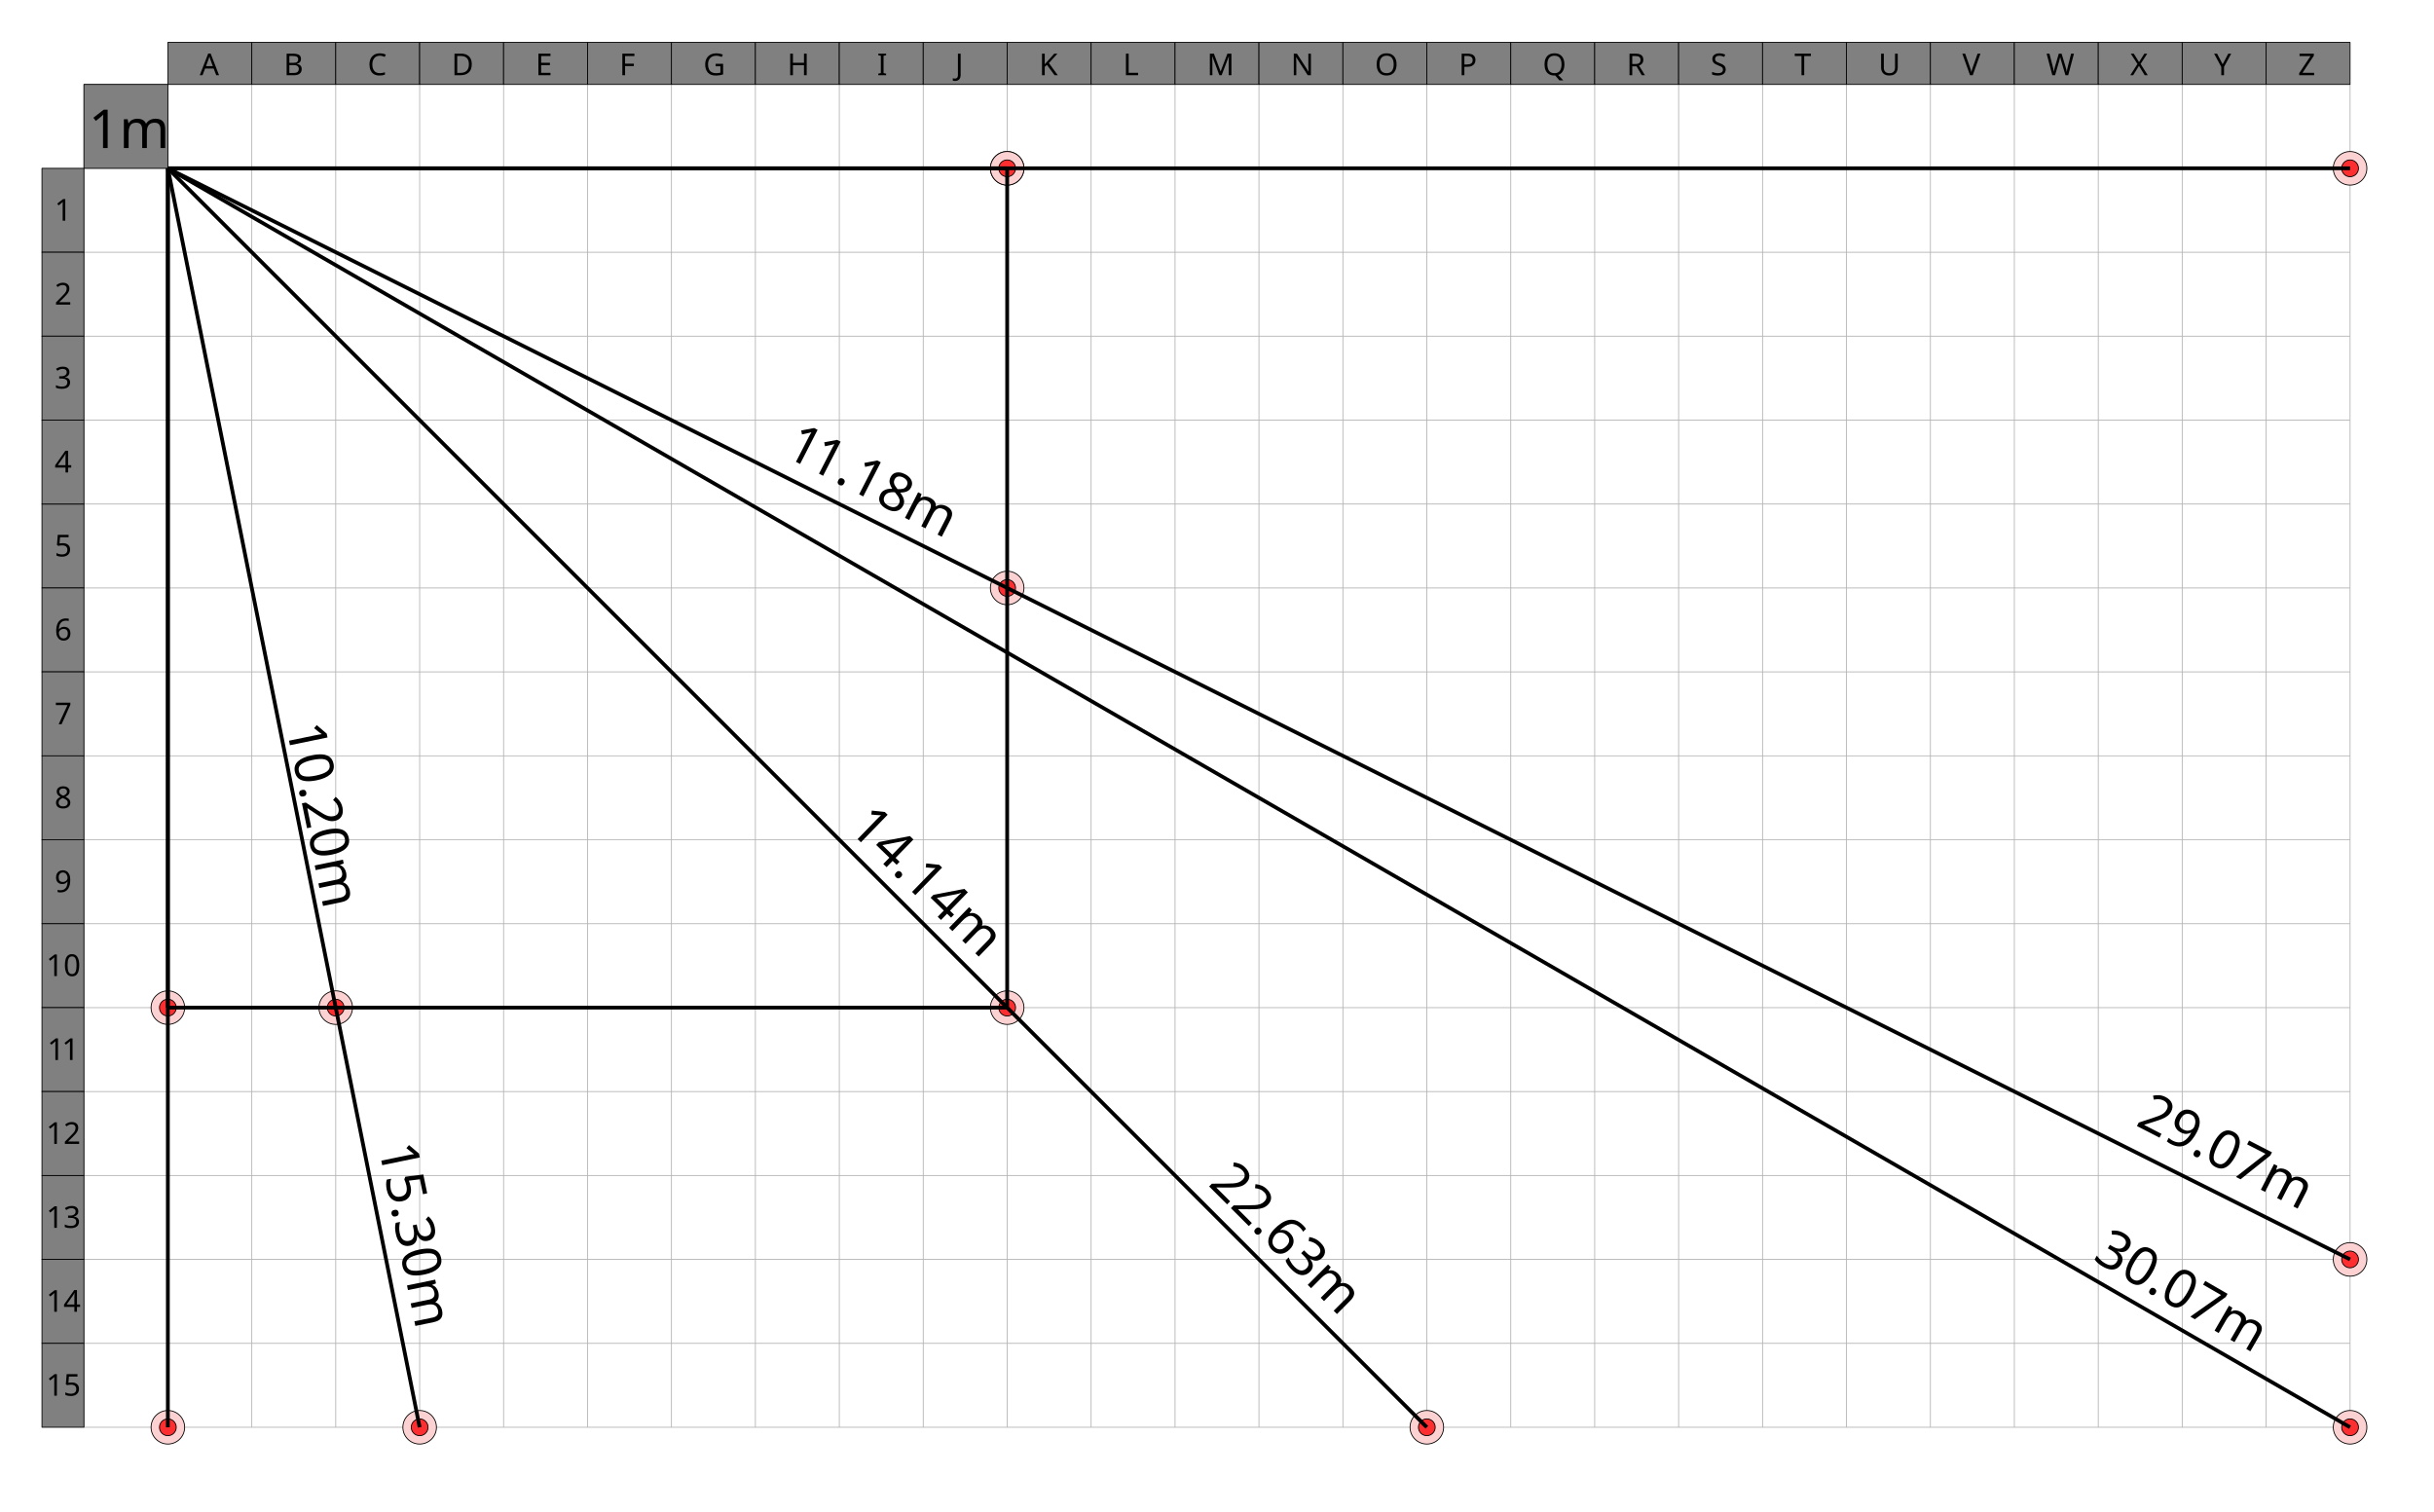
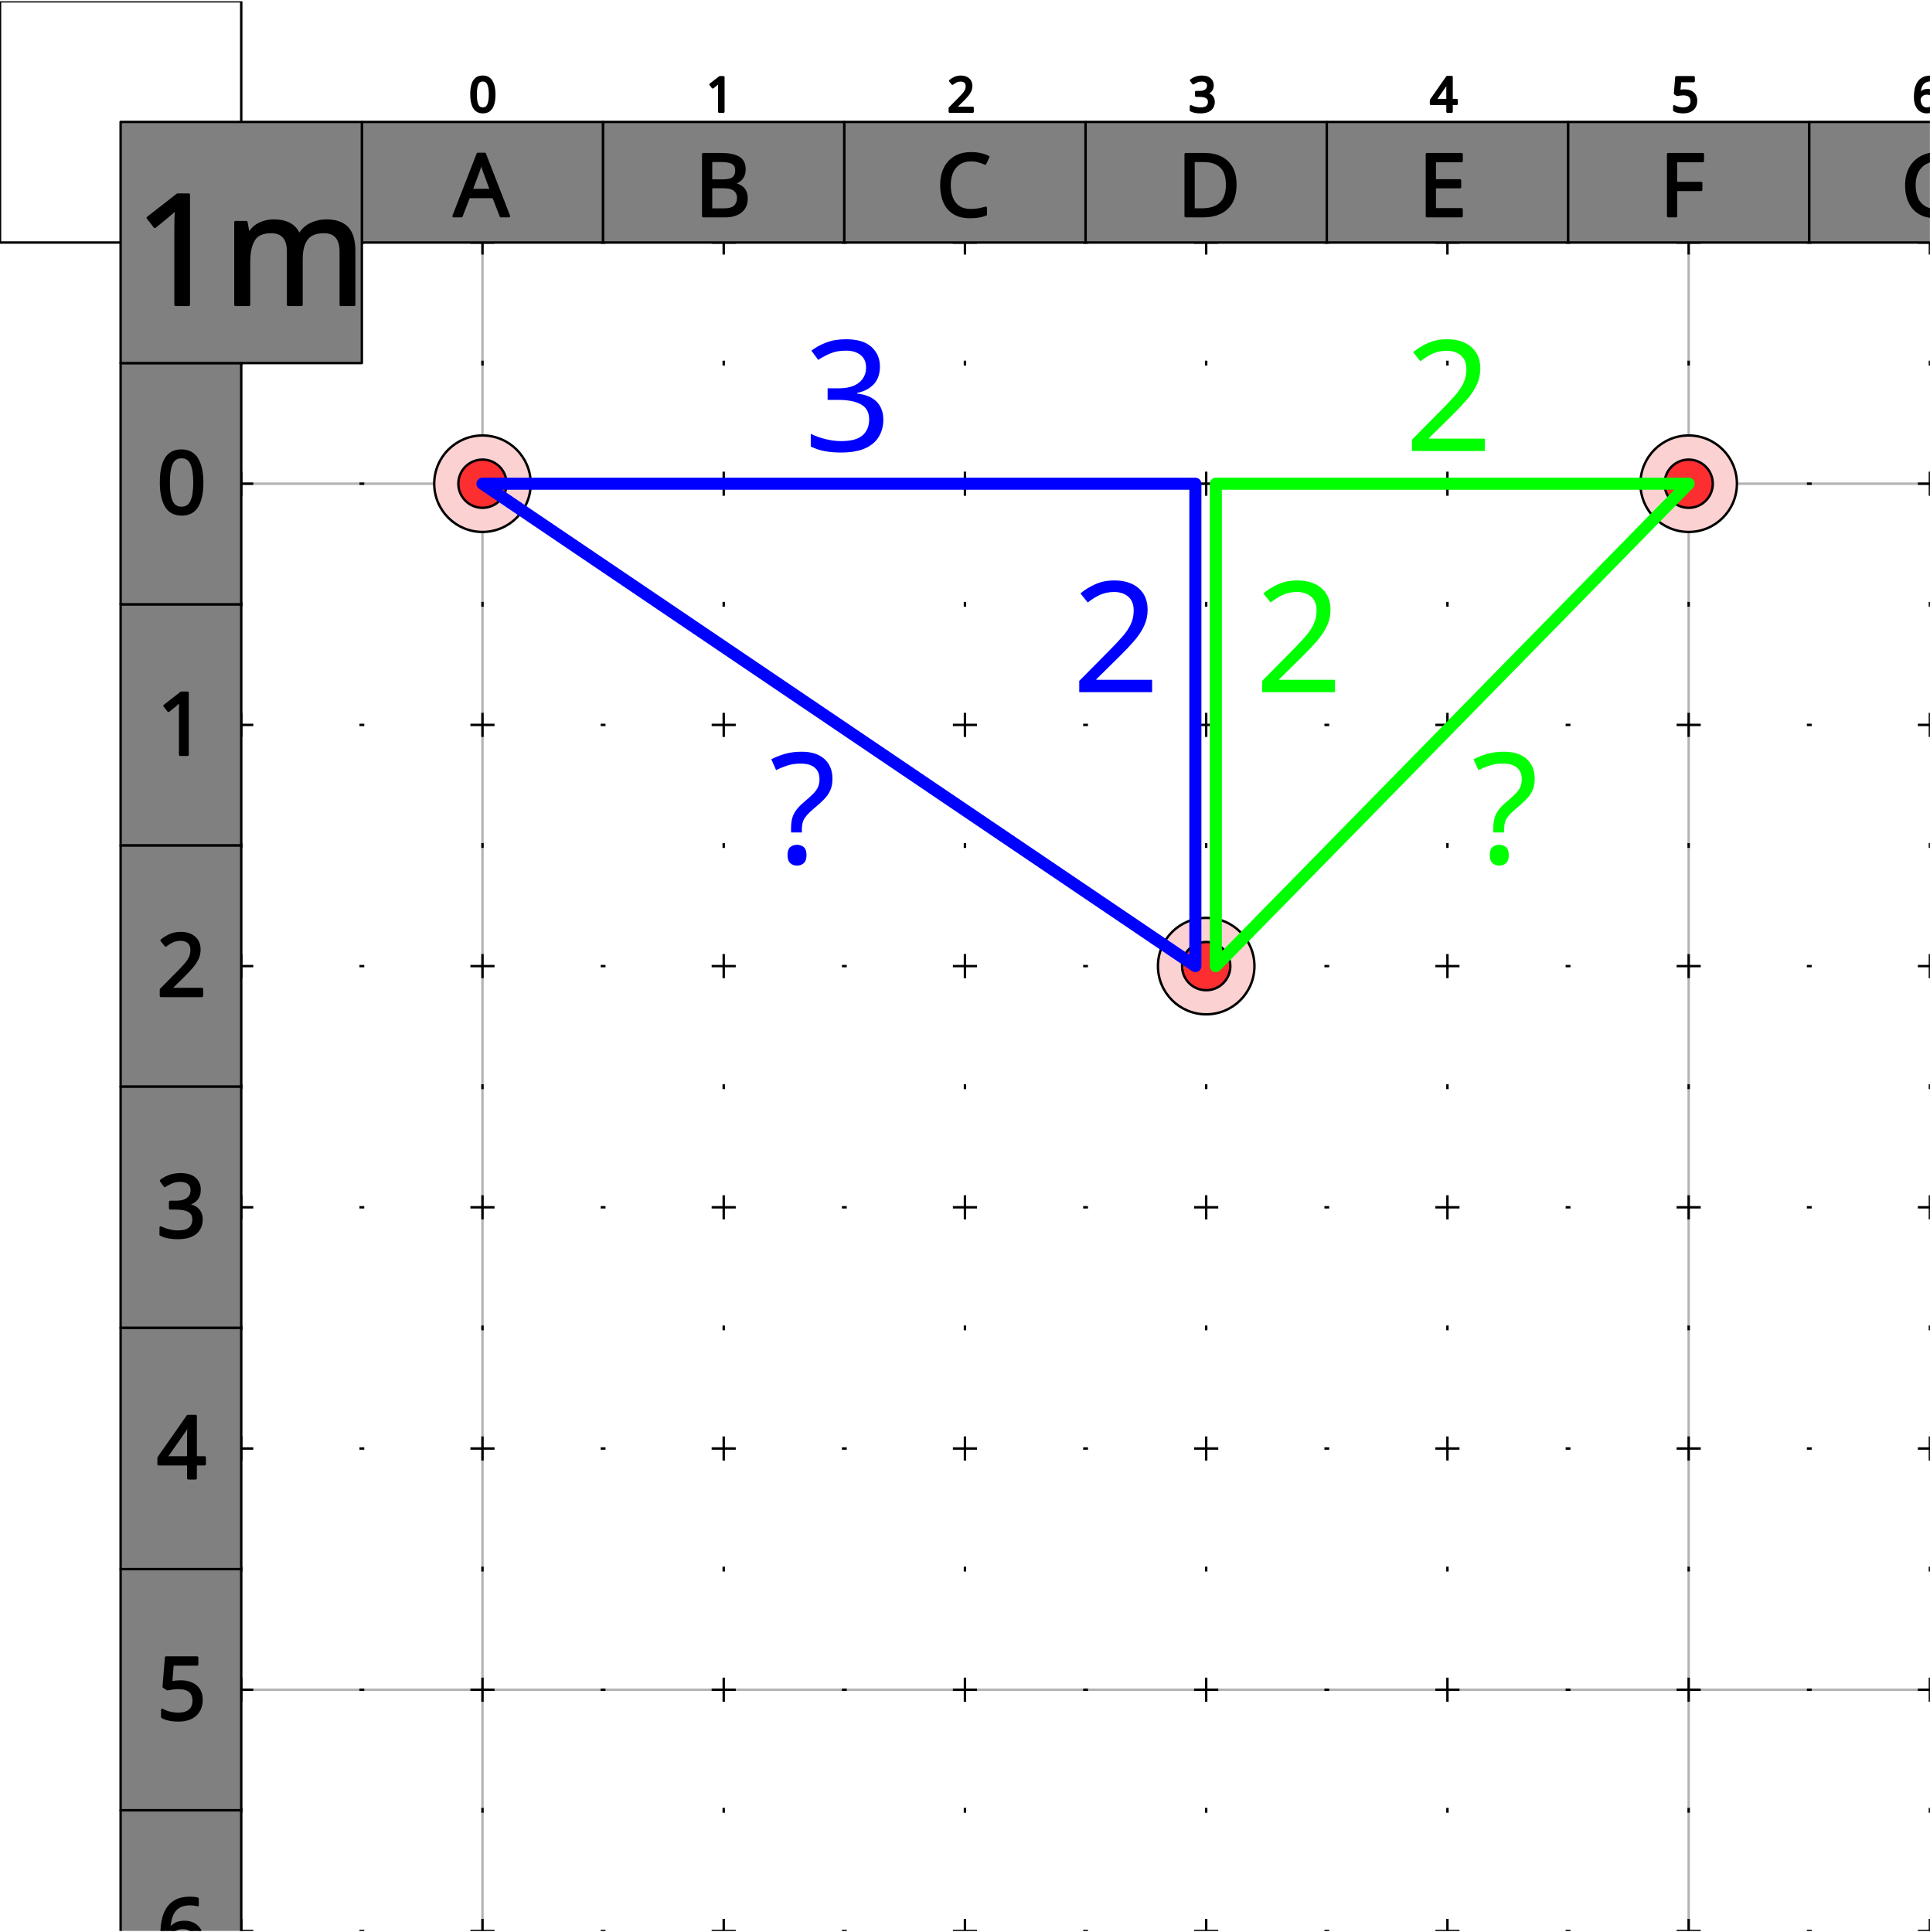
- <svg xmlns="http://www.w3.org/2000/svg" width="100%" height="100%" viewBox="0 0 2900 1801" version="1.1" xml:space="preserve" style="fill-rule:evenodd;clip-rule:evenodd;stroke-miterlimit:1;">
-   <g>
-     <g id="vertical lines">
-       <path d="M100,100.543l0,1600" style="fill:none;stroke-width:1px;stroke:#b3b3b3;" />
-       <path d="M700,100.543l0,1600" style="fill:none;stroke-width:1px;stroke:#b3b3b3;" />
-       <path d="M1300,100.543l0,1600" style="fill:none;stroke-width:1px;stroke:#b3b3b3;" />
-       <path d="M1900,100.543l0,1600" style="fill:none;stroke-width:1px;stroke:#b3b3b3;" />
-       <path d="M2500,100.543l0,1600" style="fill:none;stroke-width:1px;stroke:#b3b3b3;" />
-       <path d="M300,100.543l0,1600" style="fill:none;stroke-width:1px;stroke:#b3b3b3;" />
-       <path d="M900,100.543l0,1600" style="fill:none;stroke-width:1px;stroke:#b3b3b3;" />
-       <path d="M1500,100.543l0,1600" style="fill:none;stroke-width:1px;stroke:#b3b3b3;" />
-       <path d="M2100,100.543l0,1600" style="fill:none;stroke-width:1px;stroke:#b3b3b3;" />
-       <path d="M2700,100.543l0,1600" style="fill:none;stroke-width:1px;stroke:#b3b3b3;" />
-       <path d="M500,100.543l0,1600" style="fill:none;stroke-width:1px;stroke:#b3b3b3;" />
-       <path d="M1100,100.543l0,1600" style="fill:none;stroke-width:1px;stroke:#b3b3b3;" />
-       <path d="M1700,100.543l0,1600" style="fill:none;stroke-width:1px;stroke:#b3b3b3;" />
-       <path d="M2300,100.543l0,1600" style="fill:none;stroke-width:1px;stroke:#b3b3b3;" />
-       <path d="M200,100.543l0,1600" style="fill:none;stroke-width:1px;stroke:#b3b3b3;" />
-       <path d="M800,100.543l0,1600" style="fill:none;stroke-width:1px;stroke:#b3b3b3;" />
-       <path d="M1400,100.543l0,1600" style="fill:none;stroke-width:1px;stroke:#b3b3b3;" />
-       <path d="M2000,100.543l0,1600" style="fill:none;stroke-width:1px;stroke:#b3b3b3;" />
-       <path d="M2600,100.543l0,1600" style="fill:none;stroke-width:1px;stroke:#b3b3b3;" />
-       <path d="M400,100.543l0,1600" style="fill:none;stroke-width:1px;stroke:#b3b3b3;" />
-       <path d="M1000,100.543l0,1600" style="fill:none;stroke-width:1px;stroke:#b3b3b3;" />
-       <path d="M1600,100.543l0,1600" style="fill:none;stroke-width:1px;stroke:#b3b3b3;" />
-       <path d="M2200,100.543l0,1600" style="fill:none;stroke-width:1px;stroke:#b3b3b3;" />
-       <path d="M2800,100.543l0,1600" style="fill:none;stroke-width:1px;stroke:#b3b3b3;" />
-       <path d="M600,100.543l0,1600" style="fill:none;stroke-width:1px;stroke:#b3b3b3;" />
-       <path d="M1200,100.543l0,1600" style="fill:none;stroke-width:1px;stroke:#b3b3b3;" />
-       <path d="M1800,100.543l0,1600" style="fill:none;stroke-width:1px;stroke:#b3b3b3;" />
-       <path d="M2400,100.543l0,1600" style="fill:none;stroke-width:1px;stroke:#b3b3b3;" />
+ <svg xmlns="http://www.w3.org/2000/svg" width="100%" height="100%" viewBox="0 0 800 801" version="1.1" xml:space="preserve" style="fill-rule:evenodd;clip-rule:evenodd;stroke-linejoin:round;stroke-miterlimit:1;">
+   <clipPath id="_clip1">
+     <rect id="grid" x="0" y="0.543" width="800" height="800" />
+   </clipPath>
+   <g clip-path="url(#_clip1)">
+     <g id="grid1">
+       <g id="bold lines">
+         <path d="M700,100.543l0,2800" style="fill:none;stroke-width:1px;stroke:#000;stroke-opacity:0.298;" />
+         <path d="M100,700.543l2600,0" style="fill:none;stroke-width:1px;stroke:#000;stroke-opacity:0.298;" />
+         <path d="M100,200.543l2600,0" style="fill:none;stroke-width:1px;stroke:#000;stroke-opacity:0.298;" />
+         <path d="M200,2900.54l0,-2800" style="fill:none;stroke-width:1px;stroke:#000;stroke-opacity:0.298;" />
+       </g>
+       <g id="vertical lines">
+         <path d="M100,100.543l0,2800" style="fill:none;stroke-width:1px;stroke-linejoin:miter;stroke-dasharray:10,44,2,44;stroke-dashoffset:5;stroke:#000;" />
+         <path d="M700,100.543l0,2800" style="fill:none;stroke-width:1px;stroke-linejoin:miter;stroke-dasharray:10,44,2,44;stroke-dashoffset:5;stroke:#000;" />
+         <path d="M300,100.543l0,2800" style="fill:none;stroke-width:1px;stroke-linejoin:miter;stroke-dasharray:10,44,2,44;stroke-dashoffset:5;stroke:#000;" />
+         <path d="M500,100.543l0,2800" style="fill:none;stroke-width:1px;stroke-linejoin:miter;stroke-dasharray:10,44,2,44;stroke-dashoffset:5;stroke:#000;" />
+         <path d="M200,100.543l0,2800" style="fill:none;stroke-width:1px;stroke-linejoin:miter;stroke-dasharray:10,44,2,44;stroke-dashoffset:5;stroke:#000;" />
+         <path d="M800,100.543l0,2800" style="fill:none;stroke-width:1px;stroke-linejoin:miter;stroke-dasharray:10,44,2,44;stroke-dashoffset:5;stroke:#000;" />
+         <path d="M400,100.543l0,2800" style="fill:none;stroke-width:1px;stroke-linejoin:miter;stroke-dasharray:10,44,2,44;stroke-dashoffset:5;stroke:#000;" />
+         <path d="M600,100.543l0,2800" style="fill:none;stroke-width:1px;stroke-linejoin:miter;stroke-dasharray:10,44,2,44;stroke-dashoffset:5;stroke:#000;" />
+       </g>
+       <g id="horizontal lines">
+         <path d="M100,100.543l2600,0" style="fill:none;stroke-width:1px;stroke-miterlimit:1.414;stroke-dasharray:10,44,2,44;stroke-dashoffset:5;stroke:#000;" />
+         <path d="M100,500.543l2600,0" style="fill:none;stroke-width:1px;stroke-miterlimit:1.414;stroke-dasharray:10,44,2,44;stroke-dashoffset:5;stroke:#000;" />
+         <path d="M2700,200.543l-2600,0" style="fill:none;stroke-width:1px;stroke-miterlimit:1.414;stroke-dasharray:10,44,2,44;stroke-dashoffset:5;stroke:#000;" />
+         <path d="M2700,600.543l-2600,0" style="fill:none;stroke-width:1px;stroke-miterlimit:1.414;stroke-dasharray:10,44,2,44;stroke-dashoffset:5;stroke:#000;" />
+         <path d="M100,300.543l2600,0" style="fill:none;stroke-width:1px;stroke-miterlimit:1.414;stroke-dasharray:10,44,2,44;stroke-dashoffset:5;stroke:#000;" />
+         <path d="M100,700.543l2600,0" style="fill:none;stroke-width:1px;stroke-miterlimit:1.414;stroke-dasharray:10,44,2,44;stroke-dashoffset:5;stroke:#000;" />
+         <path d="M100,400.543l2600,0" style="fill:none;stroke-width:1px;stroke-miterlimit:1.414;stroke-dasharray:10,44,2,44;stroke-dashoffset:5;stroke:#000;" />
+         <path d="M100,800.543l2600,0" style="fill:none;stroke-width:1px;stroke-miterlimit:1.414;stroke-dasharray:10,44,2,44;stroke-dashoffset:5;stroke:#000;" />
+       </g>
+       <g id="top labels">
+         <rect x="150" y="50.543" width="100" height="50" style="fill:#808080;stroke-width:1px;stroke-miterlimit:1.414;stroke:#000;" />
+         <rect x="650" y="50.543" width="100" height="50" style="fill:#808080;stroke-width:1px;stroke-miterlimit:1.414;stroke:#000;" />
+         <rect x="250" y="50.543" width="100" height="50" style="fill:#808080;stroke-width:1px;stroke-miterlimit:1.414;stroke:#000;" />
+         <rect x="750" y="50.543" width="100" height="50" style="fill:#808080;stroke-width:1px;stroke-miterlimit:1.414;stroke:#000;" />
+         <rect x="350" y="50.543" width="100" height="50" style="fill:#808080;stroke-width:1px;stroke-miterlimit:1.414;stroke:#000;" />
+         <rect x="450" y="50.543" width="100" height="50" style="fill:#808080;stroke-width:1px;stroke-miterlimit:1.414;stroke:#000;" />
+         <rect x="550" y="50.543" width="100" height="50" style="fill:#808080;stroke-width:1px;stroke-miterlimit:1.414;stroke:#000;" />
+         <text x="188.01px" y="89.622px" style="font-family:'ArialMT';font-size:36px;fill:#000;stroke-width:1px;stroke-miterlimit:1.414;stroke:#000;">A</text>
+         <text x="688.01px" y="89.622px" style="font-family:'ArialMT';font-size:36px;fill:#000;stroke-width:1px;stroke-miterlimit:1.414;stroke:#000;">F</text>
+         <text x="288.01px" y="89.622px" style="font-family:'ArialMT';font-size:36px;fill:#000;stroke-width:1px;stroke-miterlimit:1.414;stroke:#000;">B</text>
+         <text x="788.01px" y="89.622px" style="font-family:'ArialMT';font-size:36px;fill:#000;stroke-width:1px;stroke-miterlimit:1.414;stroke:#000;">G</text>
+         <text x="388.01px" y="89.622px" style="font-family:'ArialMT';font-size:36px;fill:#000;stroke-width:1px;stroke-miterlimit:1.414;stroke:#000;">C</text>
+         <text x="488.01px" y="89.622px" style="font-family:'ArialMT';font-size:36px;fill:#000;stroke-width:1px;stroke-miterlimit:1.414;stroke:#000;">D</text>
+         <text x="588.01px" y="89.622px" style="font-family:'ArialMT';font-size:36px;fill:#000;stroke-width:1px;stroke-miterlimit:1.414;stroke:#000;">E</text>
+       </g>
+       <g id="top numbers">
+         <text x="292.769px" y="46.305px" style="font-family:'ArialMT';font-size:20px;fill:#000;stroke-width:1px;stroke-miterlimit:1.414;stroke:#000;">1</text>
+         <text x="194.438px" y="46.305px" style="font-family:'ArialMT';font-size:20px;fill:#000;stroke-width:1px;stroke-miterlimit:1.414;stroke:#000;">0</text>
+         <text x="792.769px" y="46.305px" style="font-family:'ArialMT';font-size:20px;fill:#000;stroke-width:1px;stroke-miterlimit:1.414;stroke:#000;">6</text>
+         <text x="392.769px" y="46.305px" style="font-family:'ArialMT';font-size:20px;fill:#000;stroke-width:1px;stroke-miterlimit:1.414;stroke:#000;">2</text>
+         <text x="492.769px" y="46.305px" style="font-family:'ArialMT';font-size:20px;fill:#000;stroke-width:1px;stroke-miterlimit:1.414;stroke:#000;">3</text>
+         <text x="592.769px" y="46.305px" style="font-family:'ArialMT';font-size:20px;fill:#000;stroke-width:1px;stroke-miterlimit:1.414;stroke:#000;">4</text>
+         <text x="692.769px" y="46.305px" style="font-family:'ArialMT';font-size:20px;fill:#000;stroke-width:1px;stroke-miterlimit:1.414;stroke:#000;">5</text>
+       </g>
+       <g id="side labels">
+         <rect x="50" y="250.543" width="50" height="100" style="fill:#808080;stroke-width:1px;stroke-miterlimit:1.414;stroke:#000;" />
+         <rect x="50" y="150.543" width="50" height="100" style="fill:#808080;stroke-width:1px;stroke-miterlimit:1.414;stroke:#000;" />
+         <rect x="50" y="650.543" width="50" height="100" style="fill:#808080;stroke-width:1px;stroke-miterlimit:1.414;stroke:#000;" />
+         <rect x="50" y="350.543" width="50" height="100" style="fill:#808080;stroke-width:1px;stroke-miterlimit:1.414;stroke:#000;" />
+         <rect x="50" y="750.543" width="50" height="100" style="fill:#808080;stroke-width:1px;stroke-miterlimit:1.414;stroke:#000;" />
+         <rect x="50" y="450.543" width="50" height="100" style="fill:#808080;stroke-width:1px;stroke-miterlimit:1.414;stroke:#000;" />
+         <rect x="50" y="550.543" width="50" height="100" style="fill:#808080;stroke-width:1px;stroke-miterlimit:1.414;stroke:#000;" />
+         <text x="64.985px" y="312.914px" style="font-family:'ArialMT';font-size:36px;fill:#000;stroke-width:1px;stroke-miterlimit:1.414;stroke:#000;">1</text>
+         <text x="64.985px" y="212.914px" style="font-family:'ArialMT';font-size:36px;fill:#000;stroke-width:1px;stroke-miterlimit:1.414;stroke:#000;">0</text>
+         <text x="64.985px" y="712.914px" style="font-family:'ArialMT';font-size:36px;fill:#000;stroke-width:1px;stroke-miterlimit:1.414;stroke:#000;">5</text>
+         <text x="64.985px" y="412.914px" style="font-family:'ArialMT';font-size:36px;fill:#000;stroke-width:1px;stroke-miterlimit:1.414;stroke:#000;">2</text>
+         <text x="64.985px" y="812.914px" style="font-family:'ArialMT';font-size:36px;fill:#000;stroke-width:1px;stroke-miterlimit:1.414;stroke:#000;">6</text>
+         <text x="64.985px" y="512.914px" style="font-family:'ArialMT';font-size:36px;fill:#000;stroke-width:1px;stroke-miterlimit:1.414;stroke:#000;">3</text>
+         <text x="64.985px" y="612.914px" style="font-family:'ArialMT';font-size:36px;fill:#000;stroke-width:1px;stroke-miterlimit:1.414;stroke:#000;">4</text>
+       </g>
+       <rect x="0" y="0.543" width="100" height="100" style="fill:none;stroke-width:1px;stroke:#000;" />
+       <rect x="50" y="50.543" width="100" height="100" style="fill:#808080;stroke-width:1px;stroke-miterlimit:1.414;stroke:#000;" />
+       <text x="55.547px" y="126.387px" style="font-family:'ArialMT';font-size:64px;fill:#000;stroke-width:1px;stroke-miterlimit:1.414;stroke:#000;">1m</text>
    </g>
-     <g id="horizontal lines">
-       <path d="M100,100.543l2700,0" style="fill:none;stroke-width:1px;stroke-linejoin:round;stroke-miterlimit:1.414;stroke:#b3b3b3;" />
-       <path d="M100,500.543l2700,0" style="fill:none;stroke-width:1px;stroke-linejoin:round;stroke-miterlimit:1.414;stroke:#b3b3b3;" />
-       <path d="M100,900.543l2700,0" style="fill:none;stroke-width:1px;stroke-linejoin:round;stroke-miterlimit:1.414;stroke:#b3b3b3;" />
-       <path d="M100,1300.54l2700,0" style="fill:none;stroke-width:1px;stroke-linejoin:round;stroke-miterlimit:1.414;stroke:#b3b3b3;" />
-       <path d="M2800,200.543l-2700,0" style="fill:none;stroke-width:1px;stroke-linejoin:round;stroke-miterlimit:1.414;stroke:#b3b3b3;" />
-       <path d="M2800,600.543l-2700,0" style="fill:none;stroke-width:1px;stroke-linejoin:round;stroke-miterlimit:1.414;stroke:#b3b3b3;" />
-       <path d="M2800,1000.54l-2700,0" style="fill:none;stroke-width:1px;stroke-linejoin:round;stroke-miterlimit:1.414;stroke:#b3b3b3;" />
-       <path d="M2800,1400.54l-2700,0" style="fill:none;stroke-width:1px;stroke-linejoin:round;stroke-miterlimit:1.414;stroke:#b3b3b3;" />
-       <path d="M100,300.543l2700,0" style="fill:none;stroke-width:1px;stroke-linejoin:round;stroke-miterlimit:1.414;stroke:#b3b3b3;" />
-       <path d="M100,700.543l2700,0" style="fill:none;stroke-width:1px;stroke-linejoin:round;stroke-miterlimit:1.414;stroke:#b3b3b3;" />
-       <path d="M100,1100.54l2700,0" style="fill:none;stroke-width:1px;stroke-linejoin:round;stroke-miterlimit:1.414;stroke:#b3b3b3;" />
-       <path d="M100,1500.54l2700,0" style="fill:none;stroke-width:1px;stroke-linejoin:round;stroke-miterlimit:1.414;stroke:#b3b3b3;" />
-       <path d="M100,400.543l2700,0" style="fill:none;stroke-width:1px;stroke-linejoin:round;stroke-miterlimit:1.414;stroke:#b3b3b3;" />
-       <path d="M100,800.543l2700,0" style="fill:none;stroke-width:1px;stroke-linejoin:round;stroke-miterlimit:1.414;stroke:#b3b3b3;" />
-       <path d="M100,1200.54l2700,0" style="fill:none;stroke-width:1px;stroke-linejoin:round;stroke-miterlimit:1.414;stroke:#b3b3b3;" />
-       <path d="M100,1600.54l2700,0" style="fill:none;stroke-width:1px;stroke-linejoin:round;stroke-miterlimit:1.414;stroke:#b3b3b3;" />
-       <path d="M100,1700.54l2700,0" style="fill:none;stroke-width:1px;stroke-linejoin:round;stroke-miterlimit:1.414;stroke:#b3b3b3;" />
+     <g>
+       <circle cx="500" cy="400.543" r="20" style="fill:#fcd1d1;stroke-width:1px;stroke-miterlimit:1.414;stroke:#000;" />
+       <circle cx="500" cy="400.543" r="10" style="fill:#fc2e30;stroke-width:1px;stroke-miterlimit:1.414;stroke:#000;" />
    </g>
-     <g id="top labels">
-       <rect x="200" y="50.543" width="100" height="50" style="fill:#808080;stroke-width:1px;stroke-linejoin:round;stroke-miterlimit:1.414;stroke:#000;" />
-       <rect x="700" y="50.543" width="100" height="50" style="fill:#808080;stroke-width:1px;stroke-linejoin:round;stroke-miterlimit:1.414;stroke:#000;" />
-       <rect x="1200" y="50.543" width="100" height="50" style="fill:#808080;stroke-width:1px;stroke-linejoin:round;stroke-miterlimit:1.414;stroke:#000;" />
-       <rect x="1700" y="50.543" width="100" height="50" style="fill:#808080;stroke-width:1px;stroke-linejoin:round;stroke-miterlimit:1.414;stroke:#000;" />
-       <rect x="2200" y="50.543" width="100" height="50" style="fill:#808080;stroke-width:1px;stroke-linejoin:round;stroke-miterlimit:1.414;stroke:#000;" />
-       <rect x="300" y="50.543" width="100" height="50" style="fill:#808080;stroke-width:1px;stroke-linejoin:round;stroke-miterlimit:1.414;stroke:#000;" />
-       <rect x="800" y="50.543" width="100" height="50" style="fill:#808080;stroke-width:1px;stroke-linejoin:round;stroke-miterlimit:1.414;stroke:#000;" />
-       <rect x="1300" y="50.543" width="100" height="50" style="fill:#808080;stroke-width:1px;stroke-linejoin:round;stroke-miterlimit:1.414;stroke:#000;" />
-       <rect x="1800" y="50.543" width="100" height="50" style="fill:#808080;stroke-width:1px;stroke-linejoin:round;stroke-miterlimit:1.414;stroke:#000;" />
-       <rect x="2300" y="50.543" width="100" height="50" style="fill:#808080;stroke-width:1px;stroke-linejoin:round;stroke-miterlimit:1.414;stroke:#000;" />
-       <rect x="400" y="50.543" width="100" height="50" style="fill:#808080;stroke-width:1px;stroke-linejoin:round;stroke-miterlimit:1.414;stroke:#000;" />
-       <rect x="900" y="50.543" width="100" height="50" style="fill:#808080;stroke-width:1px;stroke-linejoin:round;stroke-miterlimit:1.414;stroke:#000;" />
-       <rect x="1400" y="50.543" width="100" height="50" style="fill:#808080;stroke-width:1px;stroke-linejoin:round;stroke-miterlimit:1.414;stroke:#000;" />
-       <rect x="1900" y="50.543" width="100" height="50" style="fill:#808080;stroke-width:1px;stroke-linejoin:round;stroke-miterlimit:1.414;stroke:#000;" />
-       <rect x="2400" y="50.543" width="100" height="50" style="fill:#808080;stroke-width:1px;stroke-linejoin:round;stroke-miterlimit:1.414;stroke:#000;" />
-       <rect x="500" y="50.543" width="100" height="50" style="fill:#808080;stroke-width:1px;stroke-linejoin:round;stroke-miterlimit:1.414;stroke:#000;" />
-       <rect x="1000" y="50.543" width="100" height="50" style="fill:#808080;stroke-width:1px;stroke-linejoin:round;stroke-miterlimit:1.414;stroke:#000;" />
-       <rect x="1500" y="50.543" width="100" height="50" style="fill:#808080;stroke-width:1px;stroke-linejoin:round;stroke-miterlimit:1.414;stroke:#000;" />
-       <rect x="2000" y="50.543" width="100" height="50" style="fill:#808080;stroke-width:1px;stroke-linejoin:round;stroke-miterlimit:1.414;stroke:#000;" />
-       <rect x="2500" y="50.543" width="100" height="50" style="fill:#808080;stroke-width:1px;stroke-linejoin:round;stroke-miterlimit:1.414;stroke:#000;" />
-       <rect x="600" y="50.543" width="100" height="50" style="fill:#808080;stroke-width:1px;stroke-linejoin:round;stroke-miterlimit:1.414;stroke:#000;" />
-       <rect x="1100" y="50.543" width="100" height="50" style="fill:#808080;stroke-width:1px;stroke-linejoin:round;stroke-miterlimit:1.414;stroke:#000;" />
-       <rect x="1600" y="50.543" width="100" height="50" style="fill:#808080;stroke-width:1px;stroke-linejoin:round;stroke-miterlimit:1.414;stroke:#000;" />
-       <rect x="2100" y="50.543" width="100" height="50" style="fill:#808080;stroke-width:1px;stroke-linejoin:round;stroke-miterlimit:1.414;stroke:#000;" />
-       <rect x="2600" y="50.543" width="100" height="50" style="fill:#808080;stroke-width:1px;stroke-linejoin:round;stroke-miterlimit:1.414;stroke:#000;" />
-       <rect x="2700" y="50.543" width="100" height="50" style="fill:#808080;stroke-width:1px;stroke-linejoin:round;stroke-miterlimit:1.414;stroke:#000;" />
-       <text x="238.01px" y="89.622px" style="font-family:'ArialMT';font-size:36px;fill:#000;">A</text>
-       <text x="738.01px" y="89.622px" style="font-family:'ArialMT';font-size:36px;fill:#000;">F</text>
-       <text x="1238.01px" y="89.622px" style="font-family:'ArialMT';font-size:36px;fill:#000;">K</text>
-       <text x="1738.01px" y="89.622px" style="font-family:'ArialMT';font-size:36px;fill:#000;">P</text>
-       <text x="2238.01px" y="89.622px" style="font-family:'ArialMT';font-size:36px;fill:#000;">U</text>
-       <text x="338.01px" y="89.622px" style="font-family:'ArialMT';font-size:36px;fill:#000;">B</text>
-       <text x="838.01px" y="89.622px" style="font-family:'ArialMT';font-size:36px;fill:#000;">G</text>
-       <text x="1338.01px" y="89.622px" style="font-family:'ArialMT';font-size:36px;fill:#000;">L</text>
-       <text x="1838.01px" y="89.622px" style="font-family:'ArialMT';font-size:36px;fill:#000;">Q</text>
-       <text x="2338.01px" y="89.622px" style="font-family:'ArialMT';font-size:36px;fill:#000;">V</text>
-       <text x="438.01px" y="89.622px" style="font-family:'ArialMT';font-size:36px;fill:#000;">C</text>
-       <text x="938.01px" y="89.622px" style="font-family:'ArialMT';font-size:36px;fill:#000;">H</text>
-       <text x="1438.01px" y="89.622px" style="font-family:'ArialMT';font-size:36px;fill:#000;">M</text>
-       <text x="1938.01px" y="89.622px" style="font-family:'ArialMT';font-size:36px;fill:#000;">R</text>
-       <text x="2438.01px" y="89.622px" style="font-family:'ArialMT';font-size:36px;fill:#000;">W</text>
-       <text x="538.01px" y="89.622px" style="font-family:'ArialMT';font-size:36px;fill:#000;">D</text>
-       <text x="1045.02px" y="89.622px" style="font-family:'ArialMT';font-size:36px;fill:#000;">I</text>
-       <text x="1538.01px" y="89.622px" style="font-family:'ArialMT';font-size:36px;fill:#000;">N</text>
-       <text x="2038.01px" y="89.622px" style="font-family:'ArialMT';font-size:36px;fill:#000;">S</text>
-       <text x="2538.01px" y="89.622px" style="font-family:'ArialMT';font-size:36px;fill:#000;">X</text>
-       <text x="638.01px" y="89.622px" style="font-family:'ArialMT';font-size:36px;fill:#000;">E</text>
-       <text x="1138.01px" y="89.622px" style="font-family:'ArialMT';font-size:36px;fill:#000;">J</text>
-       <text x="1638.01px" y="89.622px" style="font-family:'ArialMT';font-size:36px;fill:#000;">O</text>
-       <text x="2138.01px" y="89.622px" style="font-family:'ArialMT';font-size:36px;fill:#000;">T</text>
-       <text x="2638.01px" y="89.622px" style="font-family:'ArialMT';font-size:36px;fill:#000;">Y</text>
-       <text x="2738.01px" y="89.622px" style="font-family:'ArialMT';font-size:36px;fill:#000;">Z</text>
+     <g>
+       <circle cx="200" cy="200.543" r="20" style="fill:#fcd1d1;stroke-width:1px;stroke-miterlimit:1.414;stroke:#000;" />
+       <circle cx="200" cy="200.543" r="10" style="fill:#fc2e30;stroke-width:1px;stroke-miterlimit:1.414;stroke:#000;" />
    </g>
-     <g id="side labels">
-       <rect x="50" y="200.543" width="50" height="100" style="fill:#808080;stroke-width:1px;stroke-linejoin:round;stroke-miterlimit:1.414;stroke:#000;" />
-       <rect x="50" y="600.543" width="50" height="100" style="fill:#808080;stroke-width:1px;stroke-linejoin:round;stroke-miterlimit:1.414;stroke:#000;" />
-       <rect x="50" y="1000.54" width="50" height="100" style="fill:#808080;stroke-width:1px;stroke-linejoin:round;stroke-miterlimit:1.414;stroke:#000;" />
-       <rect x="50" y="1400.54" width="50" height="100" style="fill:#808080;stroke-width:1px;stroke-linejoin:round;stroke-miterlimit:1.414;stroke:#000;" />
-       <rect x="50" y="300.543" width="50" height="100" style="fill:#808080;stroke-width:1px;stroke-linejoin:round;stroke-miterlimit:1.414;stroke:#000;" />
-       <rect x="50" y="700.543" width="50" height="100" style="fill:#808080;stroke-width:1px;stroke-linejoin:round;stroke-miterlimit:1.414;stroke:#000;" />
-       <rect x="50" y="1100.54" width="50" height="100" style="fill:#808080;stroke-width:1px;stroke-linejoin:round;stroke-miterlimit:1.414;stroke:#000;" />
-       <rect x="50" y="1500.54" width="50" height="100" style="fill:#808080;stroke-width:1px;stroke-linejoin:round;stroke-miterlimit:1.414;stroke:#000;" />
-       <rect x="50" y="400.543" width="50" height="100" style="fill:#808080;stroke-width:1px;stroke-linejoin:round;stroke-miterlimit:1.414;stroke:#000;" />
-       <rect x="50" y="800.543" width="50" height="100" style="fill:#808080;stroke-width:1px;stroke-linejoin:round;stroke-miterlimit:1.414;stroke:#000;" />
-       <rect x="50" y="1200.54" width="50" height="100" style="fill:#808080;stroke-width:1px;stroke-linejoin:round;stroke-miterlimit:1.414;stroke:#000;" />
-       <rect x="50" y="1600.54" width="50" height="100" style="fill:#808080;stroke-width:1px;stroke-linejoin:round;stroke-miterlimit:1.414;stroke:#000;" />
-       <rect x="50" y="500.543" width="50" height="100" style="fill:#808080;stroke-width:1px;stroke-linejoin:round;stroke-miterlimit:1.414;stroke:#000;" />
-       <rect x="50" y="900.543" width="50" height="100" style="fill:#808080;stroke-width:1px;stroke-linejoin:round;stroke-miterlimit:1.414;stroke:#000;" />
-       <rect x="50" y="1300.54" width="50" height="100" style="fill:#808080;stroke-width:1px;stroke-linejoin:round;stroke-miterlimit:1.414;stroke:#000;" />
-       <text x="64.985px" y="262.914px" style="font-family:'ArialMT';font-size:36px;fill:#000;">1</text>
-       <text x="64.985px" y="662.914px" style="font-family:'ArialMT';font-size:36px;fill:#000;">5</text>
-       <text x="64.985px" y="1062.91px" style="font-family:'ArialMT';font-size:36px;fill:#000;">9</text>
-       <text x="54.974px" y="1462.91px" style="font-family:'ArialMT';font-size:36px;fill:#000;">13</text>
-       <text x="64.985px" y="362.914px" style="font-family:'ArialMT';font-size:36px;fill:#000;">2</text>
-       <text x="64.985px" y="762.914px" style="font-family:'ArialMT';font-size:36px;fill:#000;">6</text>
-       <text x="54.974px" y="1162.91px" style="font-family:'ArialMT';font-size:36px;fill:#000;">10</text>
-       <text x="54.974px" y="1562.91px" style="font-family:'ArialMT';font-size:36px;fill:#000;">14</text>
-       <text x="64.985px" y="462.914px" style="font-family:'ArialMT';font-size:36px;fill:#000;">3</text>
-       <text x="64.985px" y="862.914px" style="font-family:'ArialMT';font-size:36px;fill:#000;">7</text>
-       <text x="56.31px" y="1262.91px" style="font-family:'ArialMT';font-size:36px;fill:#000;">1<tspan x="73.659px " y="1262.91px ">1</tspan>
-       </text>
-       <text x="54.974px" y="1662.91px" style="font-family:'ArialMT';font-size:36px;fill:#000;">15</text>
-       <text x="64.985px" y="562.914px" style="font-family:'ArialMT';font-size:36px;fill:#000;">4</text>
-       <text x="64.985px" y="962.914px" style="font-family:'ArialMT';font-size:36px;fill:#000;">8</text>
-       <text x="54.974px" y="1362.91px" style="font-family:'ArialMT';font-size:36px;fill:#000;">12</text>
+     <g>
+       <circle cx="700" cy="200.543" r="20" style="fill:#fcd1d1;stroke-width:1px;stroke-miterlimit:1.414;stroke:#000;" />
+       <circle cx="700" cy="200.543" r="10" style="fill:#fc2e30;stroke-width:1px;stroke-miterlimit:1.414;stroke:#000;" />
    </g>
-     <rect x="100" y="100.543" width="100" height="100" style="fill:#808080;stroke-width:1px;stroke-linejoin:round;stroke-miterlimit:1.414;stroke:#000;" />
-     <text x="105.547px" y="176.387px" style="font-family:'ArialMT';font-size:64px;fill:#000;">1m</text>
+     <path d="M200,200.543l295.513,0l0,200l-295.513,-200Z" style="fill:none;stroke-width:5px;stroke-miterlimit:1.414;stroke:#00f;" />
+     <path d="M700,200.543l-196.003,0l0,200l196.003,-200Z" style="fill:none;stroke-width:5px;stroke-miterlimit:1.414;stroke:#0f0;" />
+     <g id="Layer14">
+       <text x="333.21px" y="186.98px" style="font-family:'ArialMT';font-size:64px;fill:#00f;">3</text>
+       <text x="444.295px" y="286.98px" style="font-family:'ArialMT';font-size:64px;fill:#00f;">2</text>
+       <text x="318.966px" y="357.989px" style="font-family:'ArialMT';font-size:64px;fill:#00f;">?</text>
+       <text x="520.111px" y="286.98px" style="font-family:'ArialMT';font-size:64px;fill:#0f0;">2</text>
+       <text x="610.07px" y="357.989px" style="font-family:'ArialMT';font-size:64px;fill:#0f0;">?</text>
+       <text x="582.203px" y="186.98px" style="font-family:'ArialMT';font-size:64px;fill:#0f0;">2</text>
+     </g>
  </g>
-   <g>
-     <circle cx="1200" cy="700.543" r="20" style="fill:#fcd1d1;stroke-width:1px;stroke-linejoin:round;stroke-miterlimit:1.414;stroke:#000;" />
-     <circle cx="1200" cy="700.543" r="10" style="fill:#fc2e30;stroke-width:1px;stroke-linejoin:round;stroke-miterlimit:1.414;stroke:#000;" />
-   </g>
-   <g>
-     <circle cx="1200" cy="200.543" r="20" style="fill:#fcd1d1;stroke-width:1px;stroke-linejoin:round;stroke-miterlimit:1.414;stroke:#000;" />
-     <circle cx="1200" cy="200.543" r="10" style="fill:#fc2e30;stroke-width:1px;stroke-linejoin:round;stroke-miterlimit:1.414;stroke:#000;" />
-   </g>
-   <g>
-     <circle cx="1200" cy="200.543" r="20" style="fill:#fcd1d1;stroke-width:1px;stroke-linejoin:round;stroke-miterlimit:1.414;stroke:#000;" />
-     <circle cx="1200" cy="200.543" r="10" style="fill:#fc2e30;stroke-width:1px;stroke-linejoin:round;stroke-miterlimit:1.414;stroke:#000;" />
-   </g>
-   <g>
-     <circle cx="1200" cy="1200.54" r="20" style="fill:#fcd1d1;stroke-width:1px;stroke-linejoin:round;stroke-miterlimit:1.414;stroke:#000;" />
-     <circle cx="1200" cy="1200.54" r="10" style="fill:#fc2e30;stroke-width:1px;stroke-linejoin:round;stroke-miterlimit:1.414;stroke:#000;" />
-   </g>
-   <g>
-     <circle cx="500" cy="1700.54" r="20" style="fill:#fcd1d1;stroke-width:1px;stroke-linejoin:round;stroke-miterlimit:1.414;stroke:#000;" />
-     <circle cx="500" cy="1700.54" r="10" style="fill:#fc2e30;stroke-width:1px;stroke-linejoin:round;stroke-miterlimit:1.414;stroke:#000;" />
-   </g>
-   <g>
-     <circle cx="200" cy="1700.54" r="20" style="fill:#fcd1d1;stroke-width:1px;stroke-linejoin:round;stroke-miterlimit:1.414;stroke:#000;" />
-     <circle cx="200" cy="1700.54" r="10" style="fill:#fc2e30;stroke-width:1px;stroke-linejoin:round;stroke-miterlimit:1.414;stroke:#000;" />
-   </g>
-   <g>
-     <circle cx="1700" cy="1700.54" r="20" style="fill:#fcd1d1;stroke-width:1px;stroke-linejoin:round;stroke-miterlimit:1.414;stroke:#000;" />
-     <circle cx="1700" cy="1700.54" r="10" style="fill:#fc2e30;stroke-width:1px;stroke-linejoin:round;stroke-miterlimit:1.414;stroke:#000;" />
-   </g>
-   <g>
-     <circle cx="2800" cy="200.543" r="20" style="fill:#fcd1d1;stroke-width:1px;stroke-linejoin:round;stroke-miterlimit:1.414;stroke:#000;" />
-     <circle cx="2800" cy="200.543" r="10" style="fill:#fc2e30;stroke-width:1px;stroke-linejoin:round;stroke-miterlimit:1.414;stroke:#000;" />
-   </g>
-   <g>
-     <circle cx="2800" cy="1500.54" r="20" style="fill:#fcd1d1;stroke-width:1px;stroke-linejoin:round;stroke-miterlimit:1.414;stroke:#000;" />
-     <circle cx="2800" cy="1500.54" r="10" style="fill:#fc2e30;stroke-width:1px;stroke-linejoin:round;stroke-miterlimit:1.414;stroke:#000;" />
-   </g>
-   <g>
-     <circle cx="2800" cy="1700.54" r="20" style="fill:#fcd1d1;stroke-width:1px;stroke-linejoin:round;stroke-miterlimit:1.414;stroke:#000;" />
-     <circle cx="2800" cy="1700.54" r="10" style="fill:#fc2e30;stroke-width:1px;stroke-linejoin:round;stroke-miterlimit:1.414;stroke:#000;" />
-   </g>
-   <g>
-     <circle cx="400" cy="1200.54" r="20" style="fill:#fcd1d1;stroke-width:1px;stroke-linejoin:round;stroke-miterlimit:1.414;stroke:#000;" />
-     <circle cx="400" cy="1200.54" r="10" style="fill:#fc2e30;stroke-width:1px;stroke-linejoin:round;stroke-miterlimit:1.414;stroke:#000;" />
-   </g>
-   <g>
-     <circle cx="200" cy="1200.54" r="20" style="fill:#fcd1d1;stroke-width:1px;stroke-linejoin:round;stroke-miterlimit:1.414;stroke:#000;" />
-     <circle cx="200" cy="1200.54" r="10" style="fill:#fc2e30;stroke-width:1px;stroke-linejoin:round;stroke-miterlimit:1.414;stroke:#000;" />
-   </g>
-   <path d="M200,200.543c0,333.333 0,666.666 0,1000" style="fill:none;stroke-width:4.5px;stroke-linejoin:round;stroke-miterlimit:1.414;stroke:#000;" />
-   <path d="M1700,1700.54c-500,-500 -1000,-1000 -1500,-1500" style="fill:none;stroke-width:4.5px;stroke-linejoin:round;stroke-miterlimit:1.414;stroke:#000;" />
-   <path d="M200,200.543c333.333,0 666.667,0 1000,0" style="fill:none;stroke-width:4.5px;stroke-linejoin:round;stroke-miterlimit:1.414;stroke:#000;" />
-   <path d="M200,1200.54c333.333,0 666.667,0 1000,0" style="fill:none;stroke-width:4.5px;stroke-linejoin:round;stroke-miterlimit:1.414;stroke:#000;" />
-   <path d="M1200,1200.54c0,-333.334 0,-666.667 0,-1000" style="fill:none;stroke-width:4.5px;stroke-linejoin:round;stroke-miterlimit:1.414;stroke:#000;" />
-   <g transform="matrix(0.201794,0.979428,-0.979428,0.201794,3175.8,-3701.33)">
-     <text x="4413.21px" y="3691.48px" style="font-family:'ArialMT';font-size:64px;fill:#000;">15.30m</text>
-   </g>
-   <g transform="matrix(0.201794,0.979428,-0.979428,0.201794,2597.95,-3993.05)">
-     <text x="4303.27px" y="3191.1px" style="font-family:'ArialMT';font-size:64px;fill:#000;">10.20m</text>
-   </g>
-   <g transform="matrix(0.717727,0.696325,-0.696325,0.717727,-498.158,-2726.53)">
-     <text x="3668.37px" y="1616.03px" style="font-family:'ArialMT';font-size:64px;fill:#000;">14.14m</text>
-   </g>
-   <g transform="matrix(0.88951,0.456916,-0.456916,0.88951,-1099.24,-1271.66)">
-     <text x="2636.61px" y="685.042px" style="font-family:'ArialMT';font-size:64px;fill:#000;">1<tspan x="2667.45px 2703.05px " y="685.042px 685.042px ">1.</tspan>18m</text>
-   </g>
-   <g transform="matrix(0.88951,0.456916,-0.456916,0.88951,-556.044,-1920.12)">
-     <text x="4246.65px" y="1483.96px" style="font-family:'ArialMT';font-size:64px;fill:#000;">29.07m</text>
-   </g>
-   <g transform="matrix(0.865566,0.500795,-0.500795,0.865566,-432.815,-2162.81)">
-     <text x="4366.54px" y="1706.17px" style="font-family:'ArialMT';font-size:64px;fill:#000;">30.07m</text>
-   </g>
-   <g transform="matrix(0.70786,0.706353,-0.706353,0.70786,-29.3862,-2977.1)">
-     <text x="4138.89px" y="2069.66px" style="font-family:'ArialMT';font-size:64px;fill:#000;">22.63m</text>
-   </g>
-   <path d="M200,200.543c866.667,433.333 1733.33,866.666 2600,1300" style="fill:none;stroke-width:4.5px;stroke-linejoin:round;stroke-miterlimit:1.414;stroke:#000;" />
-   <path d="M200,200.543c866.667,0 1733.33,0 2600,0" style="fill:none;stroke-width:4.5px;stroke-linejoin:round;stroke-miterlimit:1.414;stroke:#000;" />
-   <path d="M200,200.543c100,500 200,1000 300,1500" style="fill:none;stroke-width:4.5px;stroke-linejoin:round;stroke-miterlimit:1.414;stroke:#000;" />
-   <path d="M200,200.543c866.667,500 1733.33,1000 2600,1500" style="fill:none;stroke-width:4.5px;stroke-linejoin:round;stroke-miterlimit:1.414;stroke:#000;" />
-   <path d="M200,200.543c0,500 0,1000 0,1500" style="fill:none;stroke-width:4.5px;stroke-linejoin:round;stroke-miterlimit:1.414;stroke:#000;" />
</svg>
